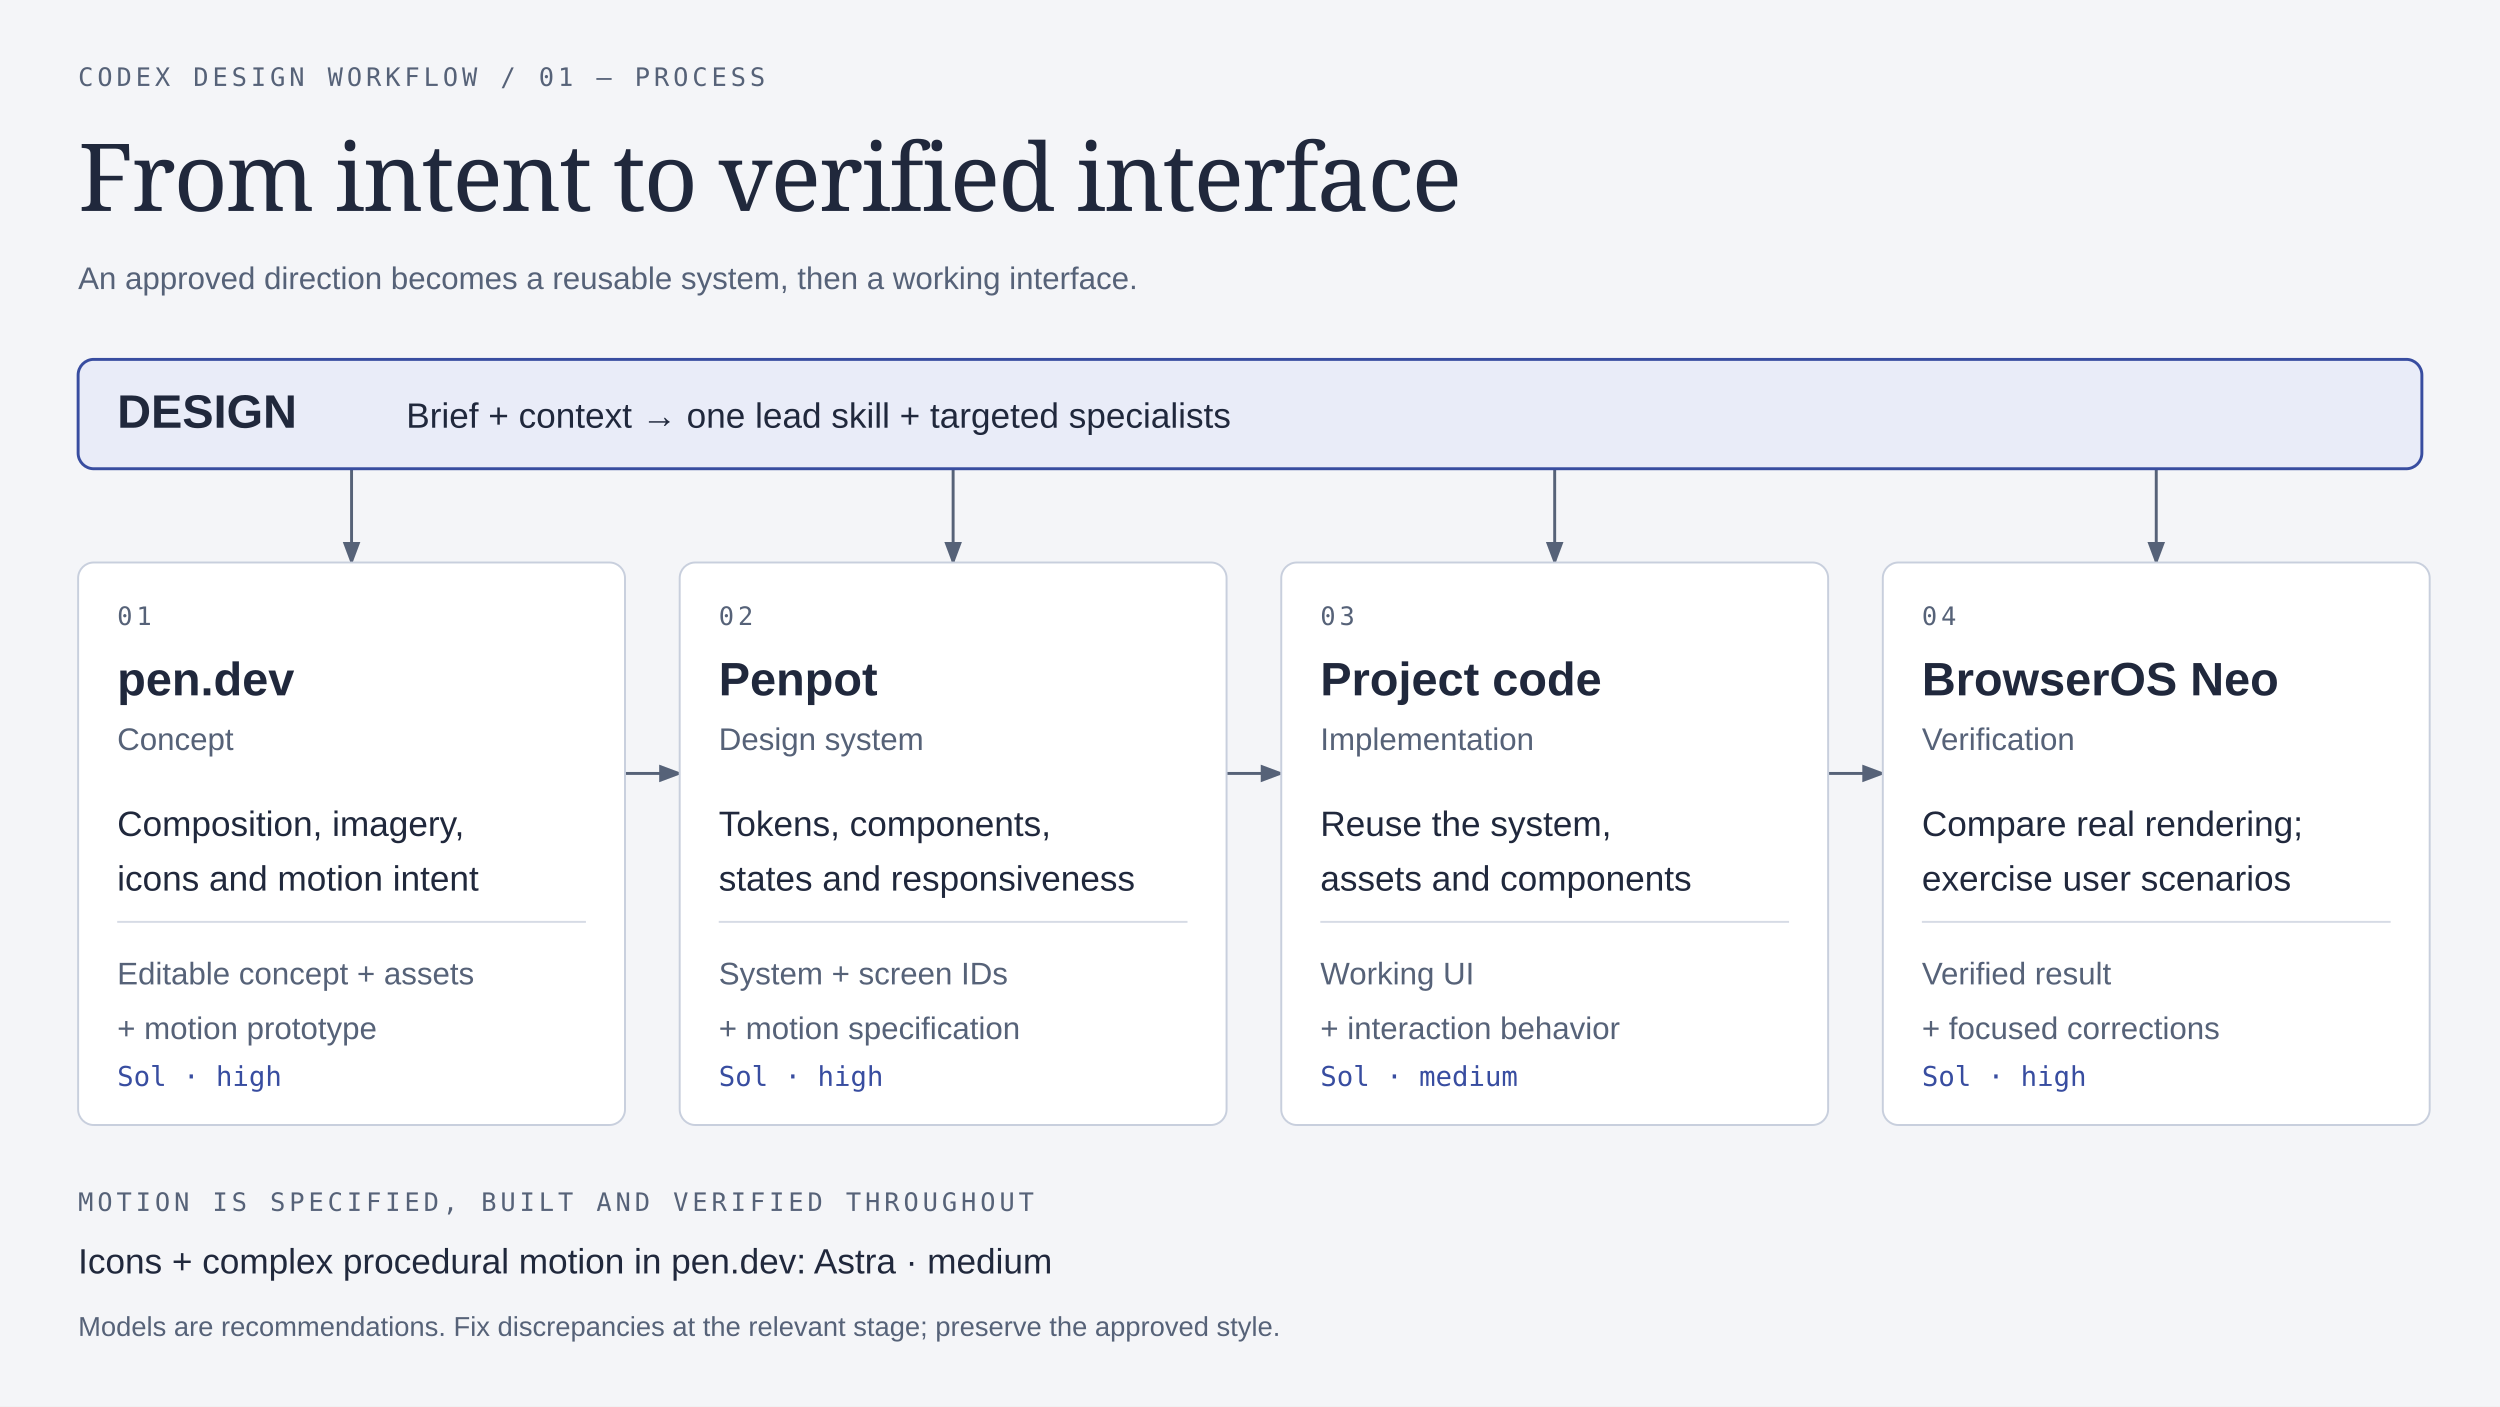
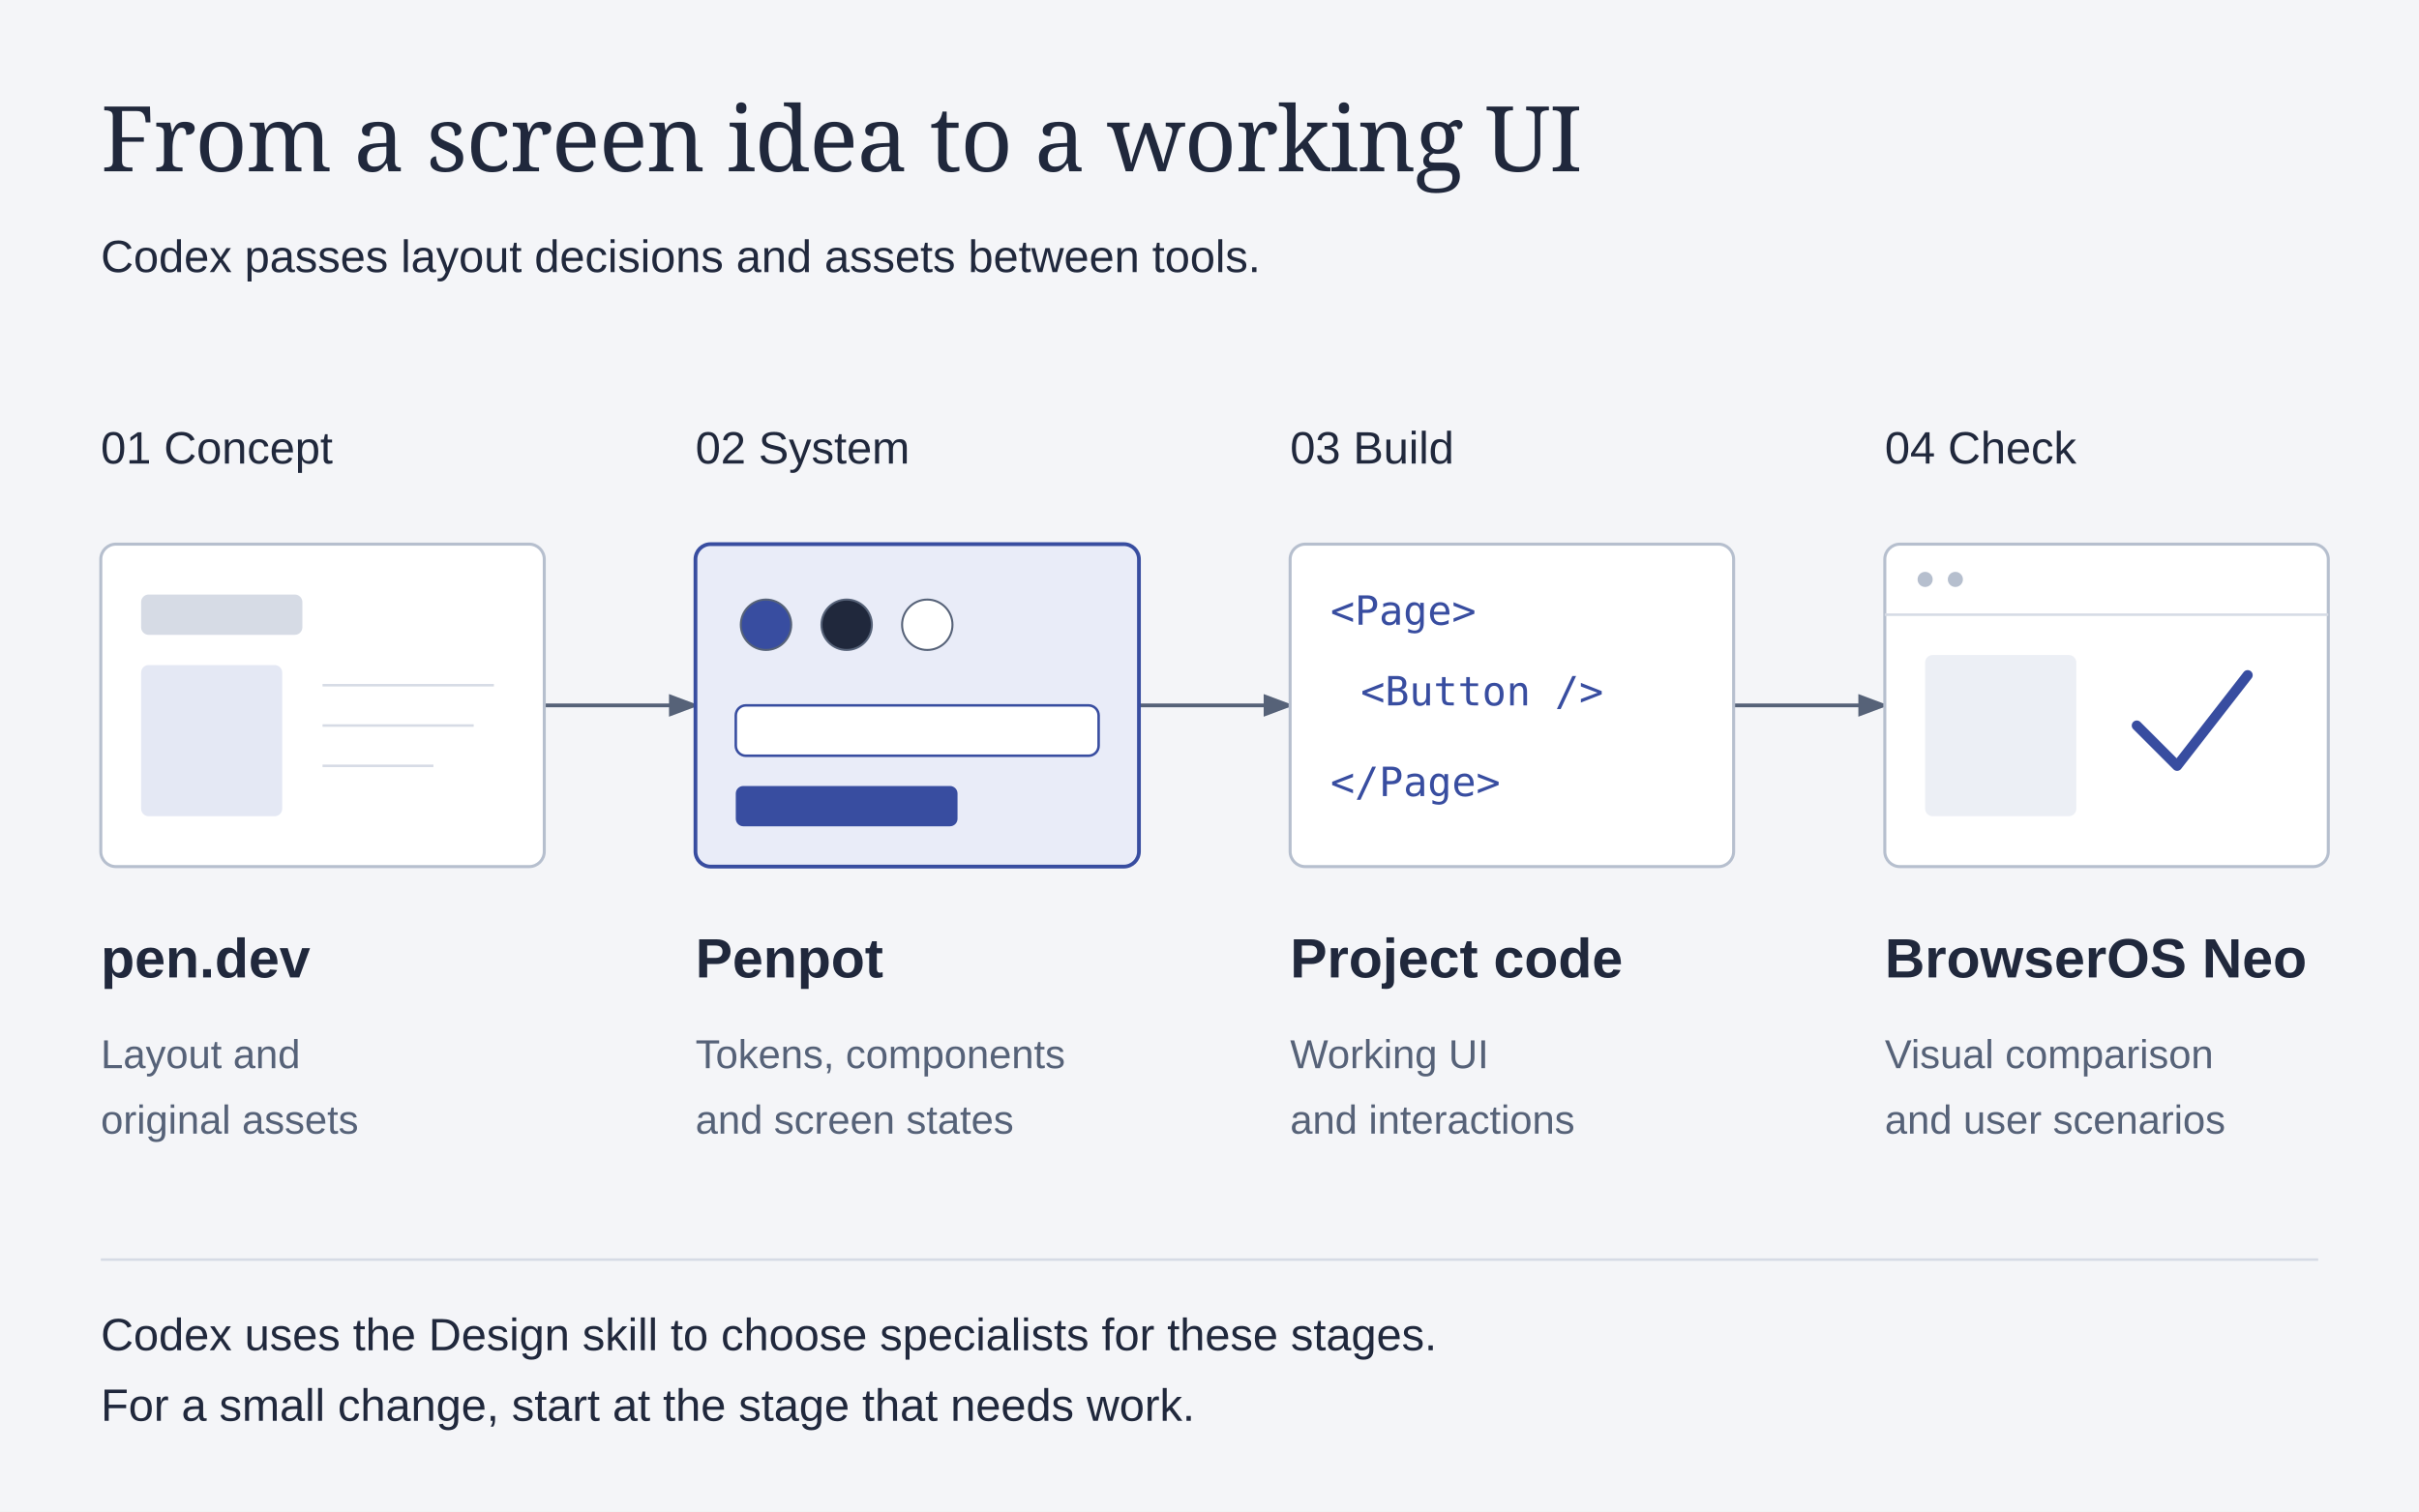
- <svg xmlns="http://www.w3.org/2000/svg" viewBox="0 0 1280 720" role="img" aria-labelledby="workflow-title workflow-desc" id="workflow-root">
+ <svg xmlns="http://www.w3.org/2000/svg" viewBox="0 0 960 600" role="img" aria-labelledby="workflow-title workflow-desc" id="workflow-root">
  <defs>
    <style>#workflow-root { color: #20283c; }
      #workflow-root .diagram-container { width:100%;overflow-x:auto }
      #workflow-root text { font-family:Arial,Helvetica,sans-serif;fill:#20283c }
-       #workflow-root .title { font-family:Georgia,serif;font-size:48px;letter-spacing:-1px }
-       #workflow-root .eyebrow { font-family:monospace;font-size:13px;letter-spacing:2px;fill:#566278 }
-       #workflow-root .heading { font-size:24px;font-weight:600 }
+       #workflow-root .title { font-family:Georgia,serif;font-size:36px;letter-spacing:-.4px }
+       #workflow-root .heading { font-size:22px;font-weight:600 }
      #workflow-root .body { font-size:18px }
      #workflow-root .small { font-size:16px;fill:#566278 }
      #workflow-root .tiny { font-size:14px;fill:#566278 }
-       #workflow-root .model { font-family:monospace;font-size:14px;fill:#384da0 }
+       #workflow-root .code { font-family:ui-monospace,monospace;font-size:16px;fill:#384da0 }
      #workflow-root .line { fill:none;stroke:#566278;stroke-width:1.5 }
      #workflow-root .rule { fill:none;stroke:#d6dbe5;stroke-width:1 }
-       #workflow-root .card { fill:#fff;stroke:#c8cfdd;stroke-width:1;rx:8 }
-       #workflow-root .focal { fill:#e9ecf8;stroke:#384da0;stroke-width:1.5;rx:8 }
+       #workflow-root .panel { fill:#fff;stroke:#b6bfce;stroke-width:1.2 }
+       #workflow-root .focal { fill:#e9ecf8;stroke:#384da0;stroke-width:1.5 }
+       #workflow-root .zone { fill:#fff;stroke:#c8cfdd;stroke-width:1 }
      @media print {
#workflow-root .diagram-container { overflow-x:visible }
}</style>
    <marker id="workflow-workflow-arrow" markerWidth="8" markerHeight="6" refX="7" refY="3" orient="auto">
      <path d="M0 0 L8 3 L0 6 Z" fill="#566278" />
    </marker>
  </defs>
-   <rect width="1280" height="720" fill="#f4f5f8" />
-   <text x="40" y="44" class="eyebrow">CODEX DESIGN WORKFLOW / 01 — PROCESS</text>
-   <text x="40" y="108" class="title">From intent to verified interface</text>
-   <text x="40" y="148" class="small">An approved direction becomes a reusable system, then a working interface.</text>
-   <path d="M180 240 V288" class="line" marker-end="url(#workflow-workflow-arrow)" />
-   <path d="M320 396 H348" class="line" marker-end="url(#workflow-workflow-arrow)" />
-   <path d="M488 240 V288" class="line" marker-end="url(#workflow-workflow-arrow)" />
-   <path d="M628 396 H656" class="line" marker-end="url(#workflow-workflow-arrow)" />
-   <path d="M796 240 V288" class="line" marker-end="url(#workflow-workflow-arrow)" />
-   <path d="M936 396 H964" class="line" marker-end="url(#workflow-workflow-arrow)" />
-   <path d="M1104 240 V288" class="line" marker-end="url(#workflow-workflow-arrow)" />
-   <rect x="40" y="184" width="1200" height="56" class="focal" />
-   <text x="60" y="219" class="heading">DESIGN</text>
-   <text x="208" y="219" class="body">Brief + context → one lead skill + targeted specialists</text>
-   <rect x="40" y="288" width="280" height="288" class="card" />
-   <text x="60" y="320" class="eyebrow">01</text>
-   <text x="60" y="356" class="heading">pen.dev</text>
-   <text x="60" y="384" class="small">Concept</text>
-   <text x="60" y="428" class="body">Composition, imagery,</text>
-   <text x="60" y="456" class="body">icons and motion intent</text>
-   <path d="M60 472 H300" class="rule" />
-   <text x="60" y="504" class="small">Editable concept + assets</text>
-   <text x="60" y="532" class="small">+ motion prototype</text>
-   <text x="60" y="556" class="model">Sol · high</text>
-   <rect x="348" y="288" width="280" height="288" class="card" />
-   <text x="368" y="320" class="eyebrow">02</text>
-   <text x="368" y="356" class="heading">Penpot</text>
-   <text x="368" y="384" class="small">Design system</text>
-   <text x="368" y="428" class="body">Tokens, components,</text>
-   <text x="368" y="456" class="body">states and responsiveness</text>
-   <path d="M368 472 H608" class="rule" />
-   <text x="368" y="504" class="small">System + screen IDs</text>
-   <text x="368" y="532" class="small">+ motion specification</text>
-   <text x="368" y="556" class="model">Sol · high</text>
-   <rect x="656" y="288" width="280" height="288" class="card" />
-   <text x="676" y="320" class="eyebrow">03</text>
-   <text x="676" y="356" class="heading">Project code</text>
-   <text x="676" y="384" class="small">Implementation</text>
-   <text x="676" y="428" class="body">Reuse the system,</text>
-   <text x="676" y="456" class="body">assets and components</text>
-   <path d="M676 472 H916" class="rule" />
-   <text x="676" y="504" class="small">Working UI</text>
-   <text x="676" y="532" class="small">+ interaction behavior</text>
-   <text x="676" y="556" class="model">Sol · medium</text>
-   <rect x="964" y="288" width="280" height="288" class="card" />
-   <text x="984" y="320" class="eyebrow">04</text>
-   <text x="984" y="356" class="heading">BrowserOS Neo</text>
-   <text x="984" y="384" class="small">Verification</text>
-   <text x="984" y="428" class="body">Compare real rendering;</text>
-   <text x="984" y="456" class="body">exercise user scenarios</text>
-   <path d="M984 472 H1224" class="rule" />
-   <text x="984" y="504" class="small">Verified result</text>
-   <text x="984" y="532" class="small">+ focused corrections</text>
-   <text x="984" y="556" class="model">Sol · high</text>
-   <text x="40" y="620" class="eyebrow">MOTION IS SPECIFIED, BUILT AND VERIFIED THROUGHOUT</text>
-   <text x="40" y="652" class="body">Icons + complex procedural motion in pen.dev: Astra · medium</text>
-   <text x="40" y="684" class="tiny">Models are recommendations. Fix discrepancies at the relevant stage; preserve the approved style.</text>
+   <rect width="960" height="600" fill="#f4f5f8" />
+   <text x="40" y="68" class="title">From a screen idea to a working UI</text>
+   <text x="40" y="108" class="body">Codex passes layout decisions and assets between tools.</text>
+   <path d="M216 280 H276" class="line" marker-end="url(#workflow-workflow-arrow)" />
+   <path d="M452 280 H512" class="line" marker-end="url(#workflow-workflow-arrow)" />
+   <path d="M688 280 H748" class="line" marker-end="url(#workflow-workflow-arrow)" />
+   <text x="40" y="184" class="body">01  Concept</text>
+   <rect x="40" y="216" width="176" height="128" rx="6" class="panel" />
+   <text x="40" y="388" class="heading">pen.dev</text>
+   <text x="40" y="424" class="small">Layout and</text>
+   <text x="40" y="450" class="small">original assets</text>
+   <text x="276" y="184" class="body">02  System</text>
+   <rect x="276" y="216" width="176" height="128" rx="6" class="focal" />
+   <text x="276" y="388" class="heading">Penpot</text>
+   <text x="276" y="424" class="small">Tokens, components</text>
+   <text x="276" y="450" class="small">and screen states</text>
+   <text x="512" y="184" class="body">03  Build</text>
+   <rect x="512" y="216" width="176" height="128" rx="6" class="panel" />
+   <text x="512" y="388" class="heading">Project code</text>
+   <text x="512" y="424" class="small">Working UI</text>
+   <text x="512" y="450" class="small">and interactions</text>
+   <text x="748" y="184" class="body">04  Check</text>
+   <rect x="748" y="216" width="176" height="128" rx="6" class="panel" />
+   <text x="748" y="388" class="heading">BrowserOS Neo</text>
+   <text x="748" y="424" class="small">Visual comparison</text>
+   <text x="748" y="450" class="small">and user scenarios</text>
+   <rect x="56" y="236" width="64" height="16" rx="3" fill="#d6dbe5" />
+   <rect x="56" y="264" width="56" height="60" rx="3" fill="#e4e8f4" />
+   <path d="M128 272 H196 M128 288 H188 M128 304 H172" class="rule" />
+   <circle cx="304" cy="248" r="10" fill="#384da0" stroke="#566278" stroke-width=".8" />
+   <circle cx="336" cy="248" r="10" fill="#20283c" stroke="#566278" stroke-width=".8" />
+   <circle cx="368" cy="248" r="10" fill="#ffffff" stroke="#566278" stroke-width=".8" />
+   <rect x="292" y="280" width="144" height="20" rx="4" fill="#fff" stroke="#384da0" />
+   <rect x="292" y="312" width="88" height="16" rx="3" fill="#384da0" />
+   <text x="528" y="248" class="code">&lt;Page&gt;</text>
+   <text x="540" y="280" class="code">&lt;Button /&gt;</text>
+   <text x="528" y="316" class="code">&lt;/Page&gt;</text>
+   <path d="M748 244 H924" class="rule" />
+   <circle cx="764" cy="230" r="3" fill="#b6bfce" />
+   <circle cx="776" cy="230" r="3" fill="#b6bfce" />
+   <rect x="764" y="260" width="60" height="64" rx="3" fill="#eceff5" />
+   <path d="M848 288 L864 304 L892 268" fill="none" stroke="#384da0" stroke-width="4" stroke-linecap="round" stroke-linejoin="round" />
+   <path d="M40 500 H920" class="rule" />
+   <text x="40" y="536" class="body">Codex uses the Design skill to choose specialists for these stages.</text>
+   <text x="40" y="564" class="body">For a small change, start at the stage that needs work.</text>
</svg>
